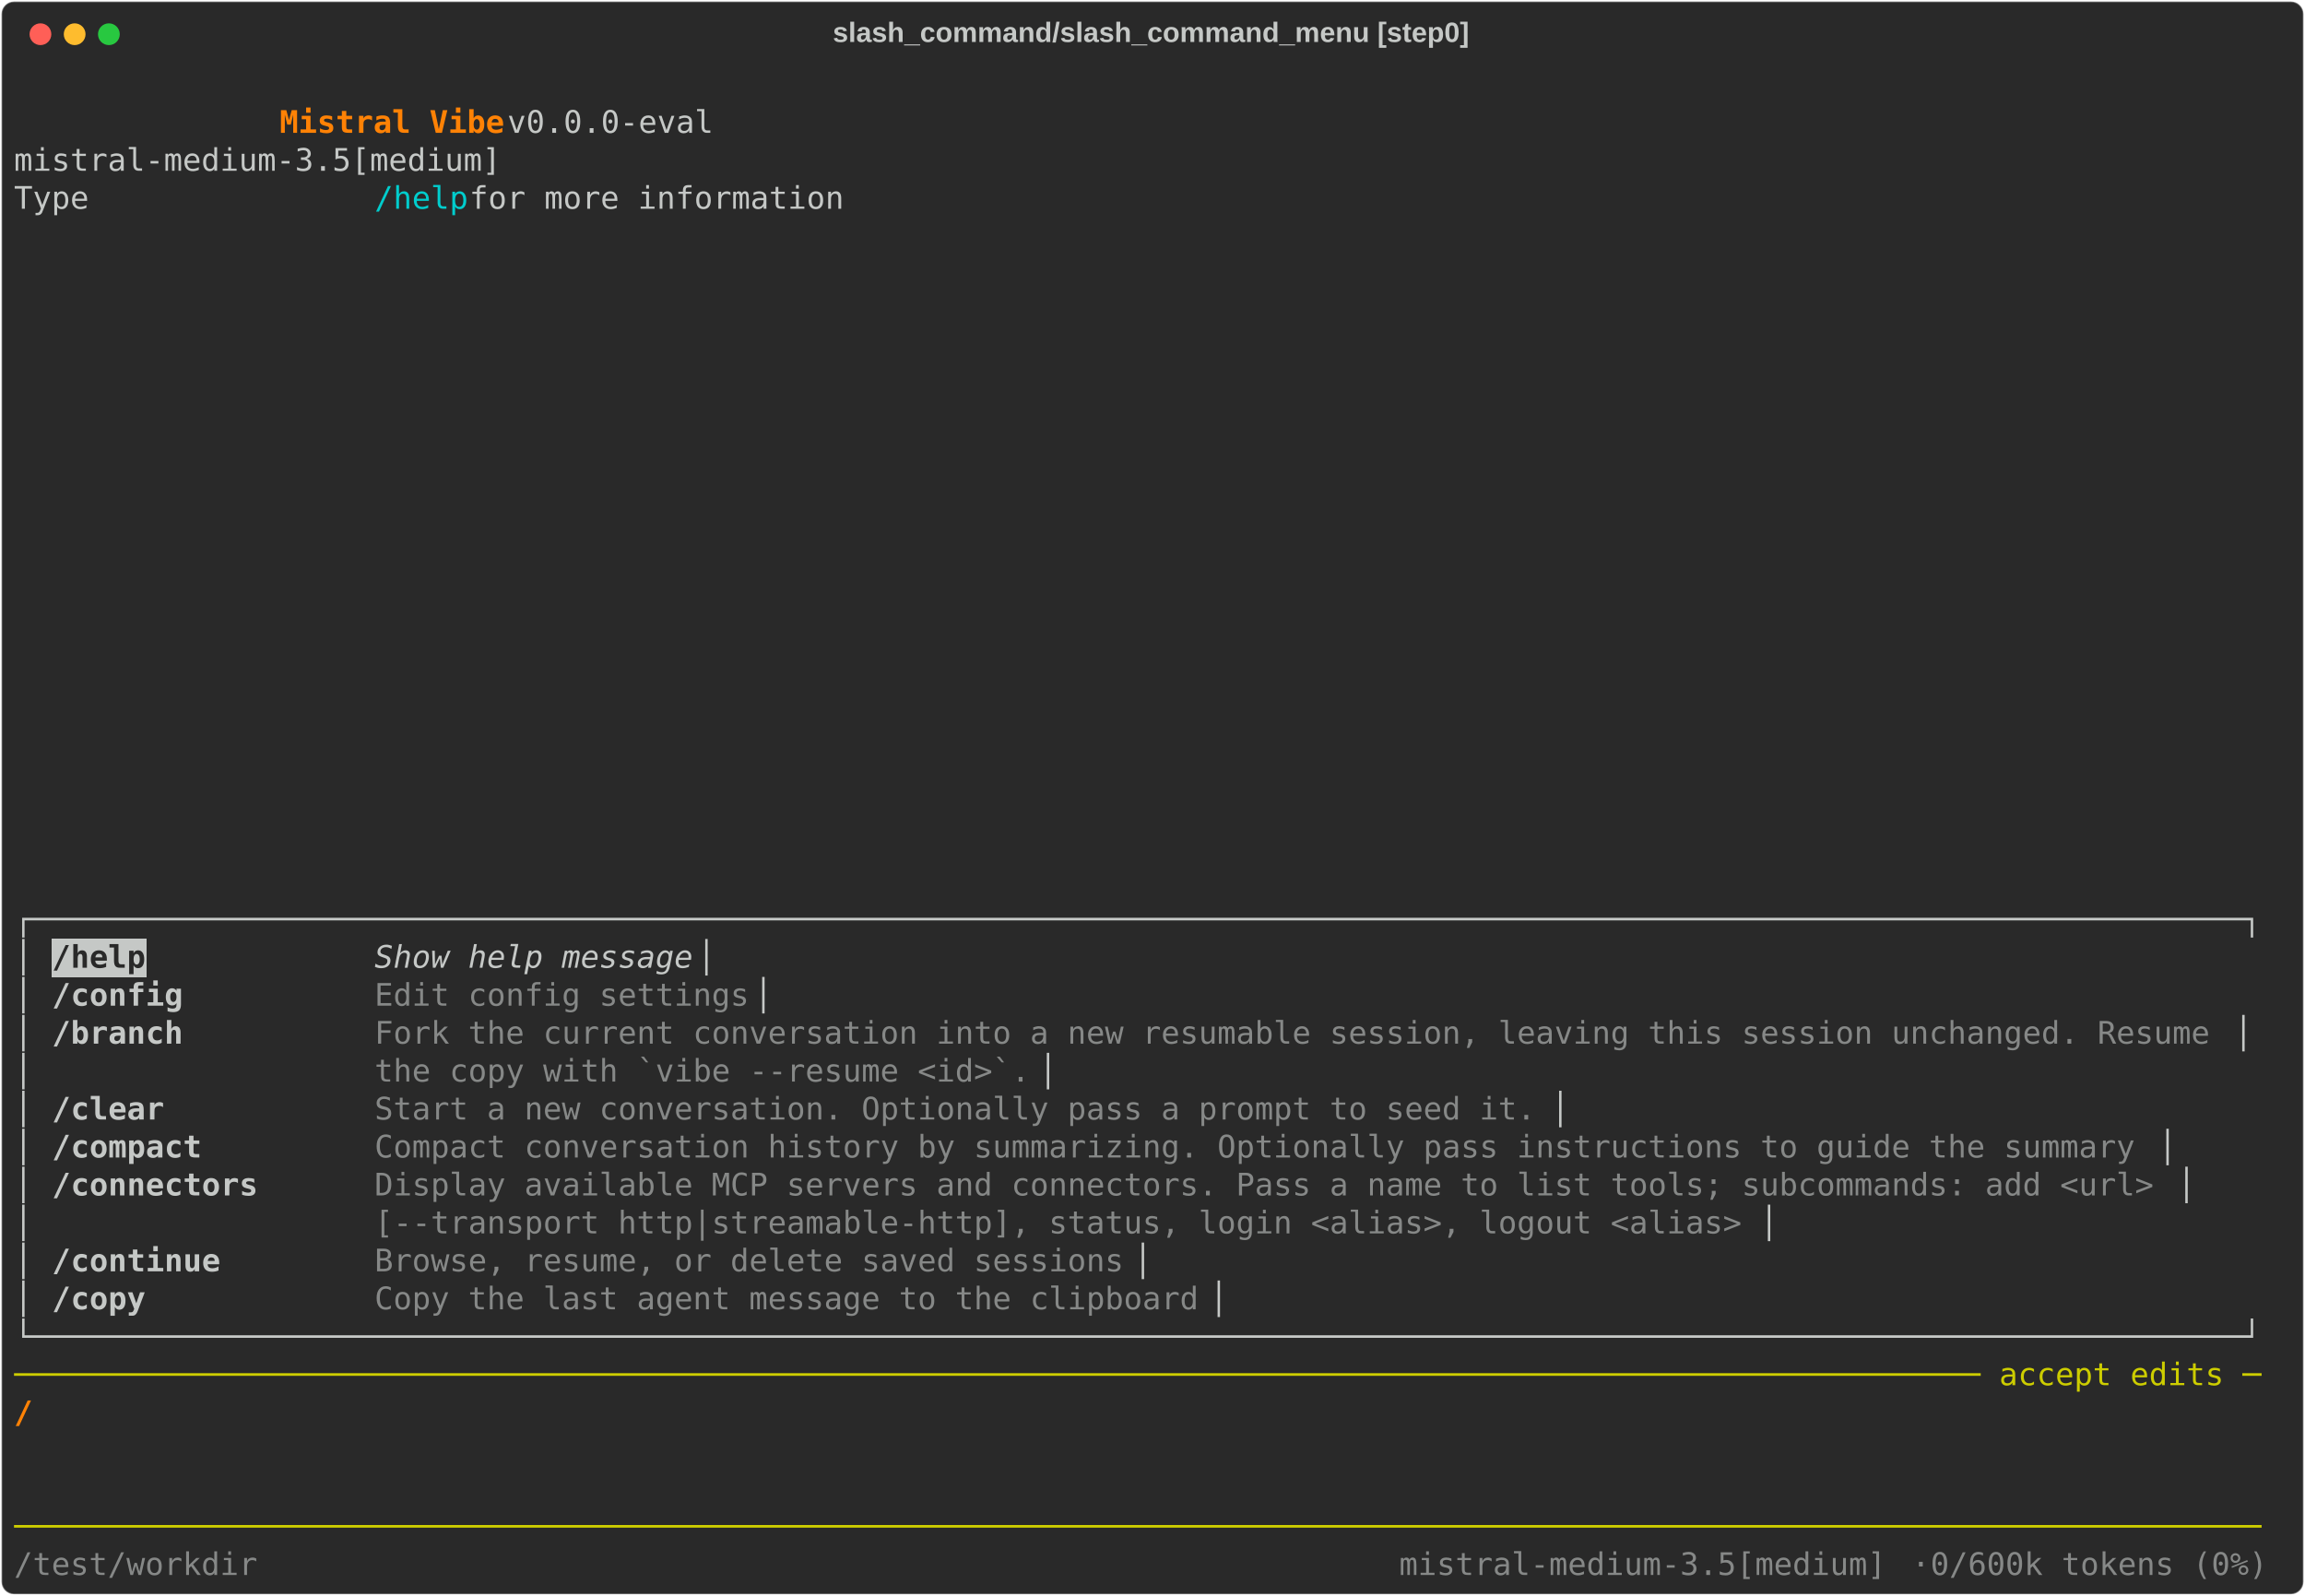
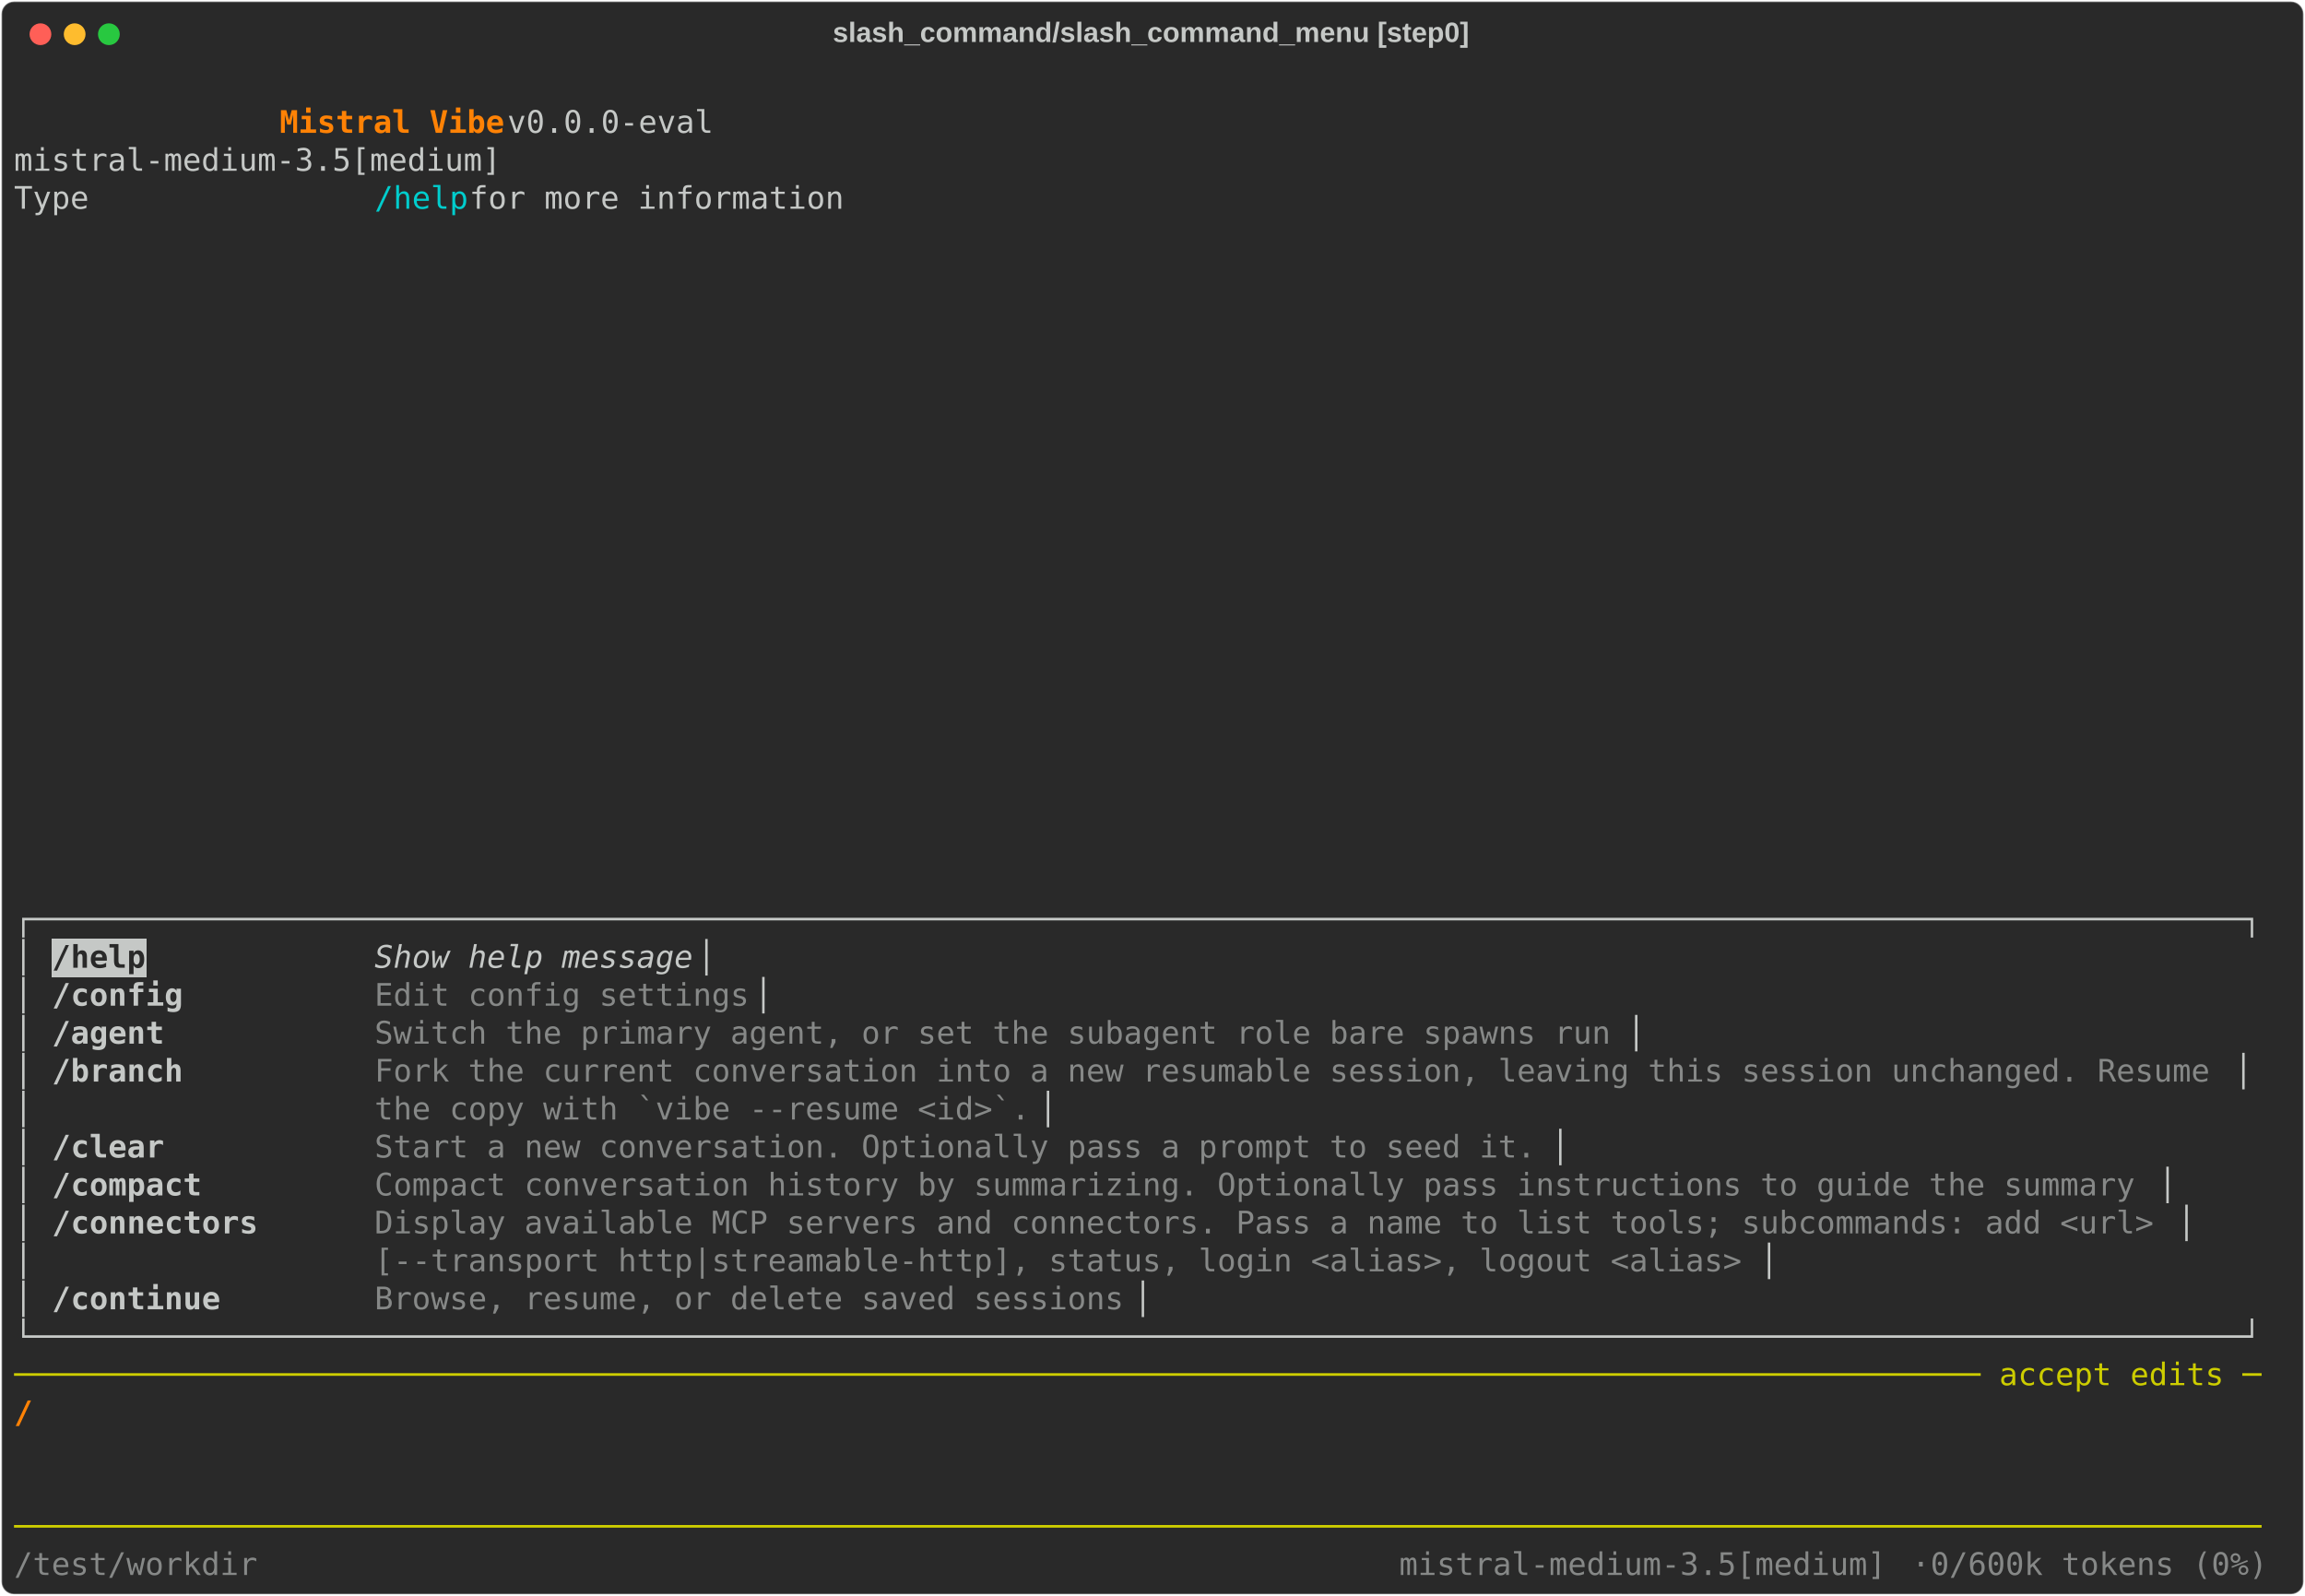
<svg xmlns="http://www.w3.org/2000/svg" class="rich-terminal" viewBox="0 0 1482 1026.0">
  <style>

    @font-face {
        font-family: "Fira Code";
        src: local("FiraCode-Regular"),
                url("https://cdnjs.cloudflare.com/ajax/libs/firacode/6.2.0/woff2/FiraCode-Regular.woff2") format("woff2"),
                url("https://cdnjs.cloudflare.com/ajax/libs/firacode/6.2.0/woff/FiraCode-Regular.woff") format("woff");
        font-style: normal;
        font-weight: 400;
    }
    @font-face {
        font-family: "Fira Code";
        src: local("FiraCode-Bold"),
                url("https://cdnjs.cloudflare.com/ajax/libs/firacode/6.2.0/woff2/FiraCode-Bold.woff2") format("woff2"),
                url("https://cdnjs.cloudflare.com/ajax/libs/firacode/6.2.0/woff/FiraCode-Bold.woff") format("woff");
        font-style: bold;
        font-weight: 700;
    }

    .vibe-matrix {
        font-family: Fira Code, monospace;
        font-size: 20px;
        line-height: 24.4px;
        font-variant-east-asian: full-width;
    }

    .vibe-title {
        font-size: 18px;
        font-weight: bold;
        font-family: arial;
    }

    .vibe-r1 { fill: #c5c8c6 }
.vibe-r2 { fill: #ff8205;font-weight: bold }
.vibe-r3 { fill: #00cdcd }
.vibe-r4 { fill: #292929;font-weight: bold }
.vibe-r5 { fill: #c5c8c6;font-style: italic; }
.vibe-r6 { fill: #c5c8c6;font-weight: bold }
.vibe-r7 { fill: #868887 }
.vibe-r8 { fill: #cdcd00 }
.vibe-r9 { fill: #000000 }
    </style>
  <defs>
    <clipPath id="vibe-clip-terminal">
      <rect x="0" y="0" width="1463.0" height="975.0" />
    </clipPath>
    <clipPath id="vibe-line-0">
      <rect x="0" y="1.5" width="1464" height="24.65" />
    </clipPath>
    <clipPath id="vibe-line-1">
      <rect x="0" y="25.9" width="1464" height="24.65" />
    </clipPath>
    <clipPath id="vibe-line-2">
      <rect x="0" y="50.3" width="1464" height="24.65" />
    </clipPath>
    <clipPath id="vibe-line-3">
      <rect x="0" y="74.7" width="1464" height="24.65" />
    </clipPath>
    <clipPath id="vibe-line-4">
      <rect x="0" y="99.1" width="1464" height="24.65" />
    </clipPath>
    <clipPath id="vibe-line-5">
      <rect x="0" y="123.5" width="1464" height="24.65" />
    </clipPath>
    <clipPath id="vibe-line-6">
      <rect x="0" y="147.9" width="1464" height="24.65" />
    </clipPath>
    <clipPath id="vibe-line-7">
      <rect x="0" y="172.3" width="1464" height="24.65" />
    </clipPath>
    <clipPath id="vibe-line-8">
      <rect x="0" y="196.7" width="1464" height="24.65" />
    </clipPath>
    <clipPath id="vibe-line-9">
      <rect x="0" y="221.1" width="1464" height="24.65" />
    </clipPath>
    <clipPath id="vibe-line-10">
      <rect x="0" y="245.5" width="1464" height="24.65" />
    </clipPath>
    <clipPath id="vibe-line-11">
      <rect x="0" y="269.9" width="1464" height="24.65" />
    </clipPath>
    <clipPath id="vibe-line-12">
      <rect x="0" y="294.3" width="1464" height="24.65" />
    </clipPath>
    <clipPath id="vibe-line-13">
      <rect x="0" y="318.7" width="1464" height="24.65" />
    </clipPath>
    <clipPath id="vibe-line-14">
      <rect x="0" y="343.1" width="1464" height="24.65" />
    </clipPath>
    <clipPath id="vibe-line-15">
      <rect x="0" y="367.5" width="1464" height="24.65" />
    </clipPath>
    <clipPath id="vibe-line-16">
      <rect x="0" y="391.9" width="1464" height="24.65" />
    </clipPath>
    <clipPath id="vibe-line-17">
      <rect x="0" y="416.3" width="1464" height="24.65" />
    </clipPath>
    <clipPath id="vibe-line-18">
      <rect x="0" y="440.7" width="1464" height="24.65" />
    </clipPath>
    <clipPath id="vibe-line-19">
      <rect x="0" y="465.1" width="1464" height="24.65" />
    </clipPath>
    <clipPath id="vibe-line-20">
      <rect x="0" y="489.5" width="1464" height="24.65" />
    </clipPath>
    <clipPath id="vibe-line-21">
      <rect x="0" y="513.9" width="1464" height="24.65" />
    </clipPath>
    <clipPath id="vibe-line-22">
      <rect x="0" y="538.3" width="1464" height="24.65" />
    </clipPath>
    <clipPath id="vibe-line-23">
      <rect x="0" y="562.7" width="1464" height="24.65" />
    </clipPath>
    <clipPath id="vibe-line-24">
      <rect x="0" y="587.1" width="1464" height="24.65" />
    </clipPath>
    <clipPath id="vibe-line-25">
      <rect x="0" y="611.5" width="1464" height="24.65" />
    </clipPath>
    <clipPath id="vibe-line-26">
      <rect x="0" y="635.9" width="1464" height="24.65" />
    </clipPath>
    <clipPath id="vibe-line-27">
      <rect x="0" y="660.3" width="1464" height="24.65" />
    </clipPath>
    <clipPath id="vibe-line-28">
      <rect x="0" y="684.7" width="1464" height="24.65" />
    </clipPath>
    <clipPath id="vibe-line-29">
      <rect x="0" y="709.1" width="1464" height="24.65" />
    </clipPath>
    <clipPath id="vibe-line-30">
      <rect x="0" y="733.5" width="1464" height="24.65" />
    </clipPath>
    <clipPath id="vibe-line-31">
      <rect x="0" y="757.9" width="1464" height="24.65" />
    </clipPath>
    <clipPath id="vibe-line-32">
      <rect x="0" y="782.3" width="1464" height="24.65" />
    </clipPath>
    <clipPath id="vibe-line-33">
      <rect x="0" y="806.7" width="1464" height="24.65" />
    </clipPath>
    <clipPath id="vibe-line-34">
      <rect x="0" y="831.1" width="1464" height="24.65" />
    </clipPath>
    <clipPath id="vibe-line-35">
      <rect x="0" y="855.5" width="1464" height="24.65" />
    </clipPath>
    <clipPath id="vibe-line-36">
      <rect x="0" y="879.9" width="1464" height="24.65" />
    </clipPath>
    <clipPath id="vibe-line-37">
      <rect x="0" y="904.3" width="1464" height="24.65" />
    </clipPath>
    <clipPath id="vibe-line-38">
      <rect x="0" y="928.7" width="1464" height="24.65" />
    </clipPath>
  </defs>
  <rect fill="#292929" stroke="rgba(255,255,255,0.35)" stroke-width="1" x="1" y="1" width="1480" height="1024" rx="8" />
  <text class="vibe-title" fill="#c5c8c6" text-anchor="middle" x="740" y="27">slash_command/slash_command_menu [step0]</text>
  <g transform="translate(26,22)">
    <circle cx="0" cy="0" r="7" fill="#ff5f57" />
    <circle cx="22" cy="0" r="7" fill="#febc2e" />
    <circle cx="44" cy="0" r="7" fill="#28c840" />
  </g>
  <g transform="translate(9, 41)" clip-path="url(#vibe-clip-terminal)">
    <rect fill="#c5c8c6" x="24.4" y="562.7" width="61" height="24.65" shape-rendering="crispEdges" />
    <g class="vibe-matrix">
      <text class="vibe-r1" x="1464" y="20" textLength="12.2" clip-path="url(#vibe-line-0)">
</text>
      <text class="vibe-r2" x="170.8 183 195.2 207.4 219.6 231.8 244 256.2 268.4 280.6 292.8 305" y="44.4" clip-path="url(#vibe-line-1)" style="font-variant-ligatures:none;font-kerning:none">Mistral Vibe</text>
      <text class="vibe-r1" x="317.2 329.4 341.6 353.8 366 378.2 390.4 402.6 414.8 427 439.2 451.4 463.6 475.8 488 500.2 512.4 524.6 536.8 549 561.2 573.4 585.6 597.8 610 622.2 634.4 646.6 658.8 671 683.2 695.4 707.6 719.8 732 744.2 756.4 768.6 780.8 793 805.2 817.4 829.6 841.8 854 866.2 878.4 890.6 902.8 915 927.2 939.4 951.6 963.8 976 988.2 1000.4 1012.6 1024.8 1037 1049.2 1061.4 1073.6 1085.8 1098 1110.2 1122.4 1134.6 1146.8 1159 1171.2 1183.4 1195.6 1207.8 1220 1232.2 1244.4 1256.6 1268.8 1281 1293.2 1305.4 1317.6 1329.8 1342 1354.2 1366.4 1378.6 1390.8 1403 1415.2 1427.4 1439.6 1451.8" y="44.4" clip-path="url(#vibe-line-1)" style="font-variant-ligatures:none;font-kerning:none"> v0.0.0-eval                                                                                  </text>
      <text class="vibe-r1" x="1464" y="44.4" textLength="12.2" clip-path="url(#vibe-line-1)">
</text>
      <text class="vibe-r1" x="0 12.2 24.4 36.6 48.8 61 73.2 85.4 97.6 109.8 122 134.2 146.4 158.6 170.8 183 195.2 207.4 219.6 231.8 244 256.2 268.4 280.6 292.8 305 317.2 329.4 341.6 353.8 366 378.2 390.4 402.6 414.8 427 439.2 451.4 463.6 475.8 488 500.2 512.4 524.6 536.8 549 561.2 573.4 585.6 597.8 610 622.2 634.4 646.6 658.8 671 683.2 695.4 707.6 719.8 732 744.2 756.4 768.6 780.8 793 805.2 817.4 829.6 841.8 854 866.2 878.4 890.6 902.8 915 927.2 939.4 951.6 963.8 976 988.2 1000.4 1012.6 1024.8 1037 1049.2 1061.4 1073.6 1085.8 1098 1110.2 1122.4 1134.6 1146.8 1159 1171.2 1183.4 1195.6 1207.8 1220 1232.2 1244.4 1256.6 1268.8 1281 1293.2 1305.4 1317.6 1329.8 1342 1354.2 1366.4 1378.6 1390.8 1403 1415.2 1427.4 1439.6 1451.8" y="68.8" clip-path="url(#vibe-line-2)" style="font-variant-ligatures:none;font-kerning:none">              mistral-medium-3.5[medium]                                                                                </text>
      <text class="vibe-r1" x="1464" y="68.8" textLength="12.2" clip-path="url(#vibe-line-2)">
</text>
      <text class="vibe-r1" x="0 12.2 24.4 36.6 48.8 61 73.2 85.4 97.6 109.8 122 134.2 146.4 158.6 170.8 183 195.2 207.4 219.6" y="93.2" clip-path="url(#vibe-line-3)" style="font-variant-ligatures:none;font-kerning:none">              Type </text>
      <text class="vibe-r3" x="231.8 244 256.2 268.4 280.6" y="93.2" clip-path="url(#vibe-line-3)" style="font-variant-ligatures:none;font-kerning:none">/help</text>
      <text class="vibe-r1" x="292.8 305 317.2 329.4 341.6 353.8 366 378.2 390.4 402.6 414.8 427 439.2 451.4 463.6 475.8 488 500.2 512.4 524.6 536.8 549 561.2 573.4 585.6 597.8 610 622.2 634.4 646.6 658.8 671 683.2 695.4 707.6 719.8 732 744.2 756.4 768.6 780.8 793 805.2 817.4 829.6 841.8 854 866.2 878.4 890.6 902.8 915 927.2 939.4 951.6 963.8 976 988.2 1000.4 1012.6 1024.8 1037 1049.2 1061.4 1073.6 1085.8 1098 1110.2 1122.4 1134.6 1146.8 1159 1171.2 1183.4 1195.6 1207.8 1220 1232.2 1244.4 1256.6 1268.8 1281 1293.2 1305.4 1317.6 1329.8 1342 1354.2 1366.4 1378.6 1390.8 1403 1415.2 1427.4 1439.6 1451.8" y="93.2" clip-path="url(#vibe-line-3)" style="font-variant-ligatures:none;font-kerning:none"> for more information                                                                           </text>
      <text class="vibe-r1" x="1464" y="93.2" textLength="12.2" clip-path="url(#vibe-line-3)">
</text>
      <text class="vibe-r1" x="1464" y="117.6" textLength="12.2" clip-path="url(#vibe-line-4)">
</text>
      <text class="vibe-r1" x="1464" y="142" textLength="12.2" clip-path="url(#vibe-line-5)">
</text>
      <text class="vibe-r1" x="1464" y="166.4" textLength="12.2" clip-path="url(#vibe-line-6)">
</text>
      <text class="vibe-r1" x="1464" y="190.8" textLength="12.2" clip-path="url(#vibe-line-7)">
</text>
      <text class="vibe-r1" x="1464" y="215.2" textLength="12.2" clip-path="url(#vibe-line-8)">
</text>
      <text class="vibe-r1" x="1464" y="239.6" textLength="12.2" clip-path="url(#vibe-line-9)">
</text>
      <text class="vibe-r1" x="1464" y="264" textLength="12.2" clip-path="url(#vibe-line-10)">
</text>
      <text class="vibe-r1" x="1464" y="288.4" textLength="12.2" clip-path="url(#vibe-line-11)">
</text>
      <text class="vibe-r1" x="1464" y="312.8" textLength="12.2" clip-path="url(#vibe-line-12)">
</text>
      <text class="vibe-r1" x="1464" y="337.2" textLength="12.2" clip-path="url(#vibe-line-13)">
</text>
      <text class="vibe-r1" x="1464" y="361.6" textLength="12.2" clip-path="url(#vibe-line-14)">
</text>
      <text class="vibe-r1" x="1464" y="386" textLength="12.2" clip-path="url(#vibe-line-15)">
</text>
      <text class="vibe-r1" x="1464" y="410.4" textLength="12.2" clip-path="url(#vibe-line-16)">
</text>
      <text class="vibe-r1" x="1464" y="434.8" textLength="12.2" clip-path="url(#vibe-line-17)">
</text>
      <text class="vibe-r1" x="1464" y="459.2" textLength="12.2" clip-path="url(#vibe-line-18)">
</text>
      <text class="vibe-r1" x="1464" y="483.6" textLength="12.2" clip-path="url(#vibe-line-19)">
</text>
      <text class="vibe-r1" x="1464" y="508" textLength="12.2" clip-path="url(#vibe-line-20)">
</text>
      <text class="vibe-r1" x="1464" y="532.4" textLength="12.2" clip-path="url(#vibe-line-21)">
</text>
      <text class="vibe-r1" x="0 12.2 24.4 36.6 48.8 61 73.2 85.4 97.6 109.8 122 134.2 146.4 158.6 170.8 183 195.2 207.4 219.6 231.8 244 256.2 268.4 280.6 292.8 305 317.2 329.4 341.6 353.8 366 378.2 390.4 402.6 414.8 427 439.2 451.4 463.6 475.8 488 500.2 512.4 524.6 536.8 549 561.2 573.4 585.6 597.8 610 622.2 634.4 646.6 658.8 671 683.2 695.4 707.6 719.8 732 744.2 756.4 768.6 780.8 793 805.2 817.4 829.6 841.8 854 866.2 878.4 890.6 902.8 915 927.2 939.4 951.6 963.8 976 988.2 1000.4 1012.6 1024.8 1037 1049.2 1061.4 1073.6 1085.8 1098 1110.2 1122.4 1134.6 1146.8 1159 1171.2 1183.4 1195.6 1207.8 1220 1232.2 1244.4 1256.6 1268.8 1281 1293.2 1305.4 1317.6 1329.8 1342 1354.2 1366.4 1378.6 1390.8 1403 1415.2 1427.4 1439.6 1451.8" y="556.8" clip-path="url(#vibe-line-22)" style="font-variant-ligatures:none;font-kerning:none">┌──────────────────────────────────────────────────────────────────────────────────────────────────────────────────────┐</text>
      <text class="vibe-r1" x="1464" y="556.8" textLength="12.2" clip-path="url(#vibe-line-22)">
</text>
      <text class="vibe-r1" x="0 12.2" y="581.2" clip-path="url(#vibe-line-23)" style="font-variant-ligatures:none;font-kerning:none">│ </text>
      <text class="vibe-r4" x="24.4 36.6 48.8 61 73.2" y="581.2" clip-path="url(#vibe-line-23)" style="font-variant-ligatures:none;font-kerning:none">/help</text>
      <text class="vibe-r5" x="231.8 244 256.2 268.4 280.6 292.8 305 317.2 329.4 341.6 353.8 366 378.2 390.4 402.6 414.8 427" y="581.2" clip-path="url(#vibe-line-23)" style="font-variant-ligatures:none;font-kerning:none">Show help message</text>
      <text class="vibe-r1" x="439.2 451.4 463.6 475.8 488 500.2 512.4 524.6 536.8 549 561.2 573.4 585.6 597.8 610 622.2 634.4 646.6 658.8 671 683.2 695.4 707.6 719.8 732 744.2 756.4 768.6 780.8 793 805.2 817.4 829.6 841.8 854 866.2 878.4 890.6 902.8 915 927.2 939.4 951.6 963.8 976 988.2 1000.4 1012.6 1024.8 1037 1049.2 1061.4 1073.6 1085.8 1098 1110.2 1122.4 1134.6 1146.8 1159 1171.2 1183.4 1195.6 1207.8 1220 1232.2 1244.4 1256.6 1268.8 1281 1293.2 1305.4 1317.6 1329.8 1342 1354.2 1366.4 1378.6 1390.8 1403 1415.2 1427.4 1439.6 1451.8" y="581.2" clip-path="url(#vibe-line-23)" style="font-variant-ligatures:none;font-kerning:none">                                                                                   │</text>
      <text class="vibe-r1" x="1464" y="581.2" textLength="12.2" clip-path="url(#vibe-line-23)">
</text>
      <text class="vibe-r1" x="0 12.2" y="605.6" clip-path="url(#vibe-line-24)" style="font-variant-ligatures:none;font-kerning:none">│ </text>
      <text class="vibe-r6" x="24.4 36.6 48.8 61 73.2 85.4 97.6" y="605.6" clip-path="url(#vibe-line-24)" style="font-variant-ligatures:none;font-kerning:none">/config</text>
      <text class="vibe-r7" x="231.8 244 256.2 268.4 280.6 292.8 305 317.2 329.4 341.6 353.8 366 378.2 390.4 402.6 414.8 427 439.2 451.4 463.6" y="605.6" clip-path="url(#vibe-line-24)" style="font-variant-ligatures:none;font-kerning:none">Edit config settings</text>
      <text class="vibe-r1" x="475.8 488 500.2 512.4 524.6 536.8 549 561.2 573.4 585.6 597.8 610 622.2 634.4 646.6 658.8 671 683.2 695.4 707.6 719.8 732 744.2 756.4 768.6 780.8 793 805.2 817.4 829.6 841.8 854 866.2 878.4 890.6 902.8 915 927.2 939.4 951.6 963.8 976 988.2 1000.4 1012.6 1024.8 1037 1049.2 1061.4 1073.6 1085.8 1098 1110.2 1122.4 1134.6 1146.8 1159 1171.2 1183.4 1195.6 1207.8 1220 1232.2 1244.4 1256.6 1268.8 1281 1293.2 1305.4 1317.6 1329.8 1342 1354.2 1366.4 1378.6 1390.8 1403 1415.2 1427.4 1439.6 1451.8" y="605.6" clip-path="url(#vibe-line-24)" style="font-variant-ligatures:none;font-kerning:none">                                                                                │</text>
      <text class="vibe-r1" x="1464" y="605.6" textLength="12.2" clip-path="url(#vibe-line-24)">
</text>
      <text class="vibe-r1" x="0 12.2" y="630" clip-path="url(#vibe-line-25)" style="font-variant-ligatures:none;font-kerning:none">│ </text>
-       <text class="vibe-r6" x="24.4 36.6 48.8 61 73.2 85.4 97.6" y="630" clip-path="url(#vibe-line-25)" style="font-variant-ligatures:none;font-kerning:none">/branch</text>
-       <text class="vibe-r7" x="231.8 244 256.2 268.4 280.6 292.8 305 317.2 329.4 341.6 353.8 366 378.2 390.4 402.6 414.8 427 439.2 451.4 463.6 475.8 488 500.2 512.4 524.6 536.8 549 561.2 573.4 585.6 597.8 610 622.2 634.4 646.6 658.8 671 683.2 695.4 707.6 719.8 732 744.2 756.4 768.6 780.8 793 805.2 817.4 829.6 841.8 854 866.2 878.4 890.6 902.8 915 927.2 939.4 951.6 963.8 976 988.2 1000.4 1012.6 1024.8 1037 1049.2 1061.4 1073.6 1085.8 1098 1110.2 1122.4 1134.6 1146.8 1159 1171.2 1183.4 1195.6 1207.8 1220 1232.2 1244.4 1256.6 1268.8 1281 1293.2 1305.4 1317.6 1329.8 1342 1354.2 1366.4 1378.6 1390.8 1403 1415.2" y="630" clip-path="url(#vibe-line-25)" style="font-variant-ligatures:none;font-kerning:none">Fork the current conversation into a new resumable session, leaving this session unchanged. Resume</text>
-       <text class="vibe-r1" x="1427.4 1439.6 1451.8" y="630" clip-path="url(#vibe-line-25)" style="font-variant-ligatures:none;font-kerning:none">  │</text>
+       <text class="vibe-r6" x="24.4 36.6 48.8 61 73.2 85.4" y="630" clip-path="url(#vibe-line-25)" style="font-variant-ligatures:none;font-kerning:none">/agent</text>
+       <text class="vibe-r7" x="231.8 244 256.2 268.4 280.6 292.8 305 317.2 329.4 341.6 353.8 366 378.2 390.4 402.6 414.8 427 439.2 451.4 463.6 475.8 488 500.2 512.4 524.6 536.8 549 561.2 573.4 585.6 597.8 610 622.2 634.4 646.6 658.8 671 683.2 695.4 707.6 719.8 732 744.2 756.4 768.6 780.8 793 805.2 817.4 829.6 841.8 854 866.2 878.4 890.6 902.8 915 927.2 939.4 951.6 963.8 976 988.2 1000.4 1012.6 1024.8" y="630" clip-path="url(#vibe-line-25)" style="font-variant-ligatures:none;font-kerning:none">Switch the primary agent, or set the subagent role bare spawns run</text>
+       <text class="vibe-r1" x="1037 1049.2 1061.4 1073.6 1085.8 1098 1110.2 1122.4 1134.6 1146.8 1159 1171.2 1183.4 1195.6 1207.8 1220 1232.2 1244.4 1256.6 1268.8 1281 1293.2 1305.4 1317.6 1329.8 1342 1354.2 1366.4 1378.6 1390.8 1403 1415.2 1427.4 1439.6 1451.8" y="630" clip-path="url(#vibe-line-25)" style="font-variant-ligatures:none;font-kerning:none">                                  │</text>
      <text class="vibe-r1" x="1464" y="630" textLength="12.2" clip-path="url(#vibe-line-25)">
</text>
-       <text class="vibe-r1" x="0 12.2 24.4 36.6 48.8 61 73.2 85.4 97.6 109.8 122 134.2 146.4 158.6 170.8 183 195.2 207.4 219.6" y="654.4" clip-path="url(#vibe-line-26)" style="font-variant-ligatures:none;font-kerning:none">│                  </text>
-       <text class="vibe-r7" x="231.8 244 256.2 268.4 280.6 292.8 305 317.2 329.4 341.6 353.8 366 378.2 390.4 402.6 414.8 427 439.2 451.4 463.6 475.8 488 500.2 512.4 524.6 536.8 549 561.2 573.4 585.6 597.8 610 622.2 634.4 646.6" y="654.4" clip-path="url(#vibe-line-26)" style="font-variant-ligatures:none;font-kerning:none">the copy with `vibe --resume &lt;id&gt;`.</text>
-       <text class="vibe-r1" x="658.8 671 683.2 695.4 707.6 719.8 732 744.2 756.4 768.6 780.8 793 805.2 817.4 829.6 841.8 854 866.2 878.4 890.6 902.8 915 927.2 939.4 951.6 963.8 976 988.2 1000.4 1012.6 1024.8 1037 1049.2 1061.4 1073.6 1085.8 1098 1110.2 1122.4 1134.6 1146.8 1159 1171.2 1183.4 1195.6 1207.8 1220 1232.2 1244.4 1256.6 1268.8 1281 1293.2 1305.4 1317.6 1329.8 1342 1354.2 1366.4 1378.6 1390.8 1403 1415.2 1427.4 1439.6 1451.8" y="654.4" clip-path="url(#vibe-line-26)" style="font-variant-ligatures:none;font-kerning:none">                                                                 │</text>
+       <text class="vibe-r1" x="0 12.2" y="654.4" clip-path="url(#vibe-line-26)" style="font-variant-ligatures:none;font-kerning:none">│ </text>
+       <text class="vibe-r6" x="24.4 36.6 48.8 61 73.2 85.4 97.6" y="654.4" clip-path="url(#vibe-line-26)" style="font-variant-ligatures:none;font-kerning:none">/branch</text>
+       <text class="vibe-r7" x="231.8 244 256.2 268.4 280.6 292.8 305 317.2 329.4 341.6 353.8 366 378.2 390.4 402.6 414.8 427 439.2 451.4 463.6 475.8 488 500.2 512.4 524.6 536.8 549 561.2 573.4 585.6 597.8 610 622.2 634.4 646.6 658.8 671 683.2 695.4 707.6 719.8 732 744.2 756.4 768.6 780.8 793 805.2 817.4 829.6 841.8 854 866.2 878.4 890.6 902.8 915 927.2 939.4 951.6 963.8 976 988.2 1000.4 1012.6 1024.8 1037 1049.2 1061.4 1073.6 1085.8 1098 1110.2 1122.4 1134.6 1146.8 1159 1171.2 1183.4 1195.6 1207.8 1220 1232.2 1244.4 1256.6 1268.8 1281 1293.2 1305.4 1317.6 1329.8 1342 1354.2 1366.4 1378.6 1390.8 1403 1415.2" y="654.4" clip-path="url(#vibe-line-26)" style="font-variant-ligatures:none;font-kerning:none">Fork the current conversation into a new resumable session, leaving this session unchanged. Resume</text>
+       <text class="vibe-r1" x="1427.4 1439.6 1451.8" y="654.4" clip-path="url(#vibe-line-26)" style="font-variant-ligatures:none;font-kerning:none">  │</text>
      <text class="vibe-r1" x="1464" y="654.4" textLength="12.2" clip-path="url(#vibe-line-26)">
</text>
-       <text class="vibe-r1" x="0 12.2" y="678.8" clip-path="url(#vibe-line-27)" style="font-variant-ligatures:none;font-kerning:none">│ </text>
-       <text class="vibe-r6" x="24.4 36.6 48.8 61 73.2 85.4" y="678.8" clip-path="url(#vibe-line-27)" style="font-variant-ligatures:none;font-kerning:none">/clear</text>
-       <text class="vibe-r7" x="231.8 244 256.2 268.4 280.6 292.8 305 317.2 329.4 341.6 353.8 366 378.2 390.4 402.6 414.8 427 439.2 451.4 463.6 475.8 488 500.2 512.4 524.6 536.8 549 561.2 573.4 585.6 597.8 610 622.2 634.4 646.6 658.8 671 683.2 695.4 707.6 719.8 732 744.2 756.4 768.6 780.8 793 805.2 817.4 829.6 841.8 854 866.2 878.4 890.6 902.8 915 927.2 939.4 951.6 963.8 976" y="678.8" clip-path="url(#vibe-line-27)" style="font-variant-ligatures:none;font-kerning:none">Start a new conversation. Optionally pass a prompt to seed it.</text>
-       <text class="vibe-r1" x="988.2 1000.4 1012.6 1024.8 1037 1049.2 1061.4 1073.6 1085.8 1098 1110.2 1122.4 1134.6 1146.8 1159 1171.2 1183.4 1195.6 1207.8 1220 1232.2 1244.4 1256.6 1268.8 1281 1293.2 1305.4 1317.6 1329.8 1342 1354.2 1366.4 1378.6 1390.8 1403 1415.2 1427.4 1439.6 1451.8" y="678.8" clip-path="url(#vibe-line-27)" style="font-variant-ligatures:none;font-kerning:none">                                      │</text>
+       <text class="vibe-r1" x="0 12.2 24.4 36.6 48.8 61 73.2 85.4 97.6 109.8 122 134.2 146.4 158.6 170.8 183 195.2 207.4 219.6" y="678.8" clip-path="url(#vibe-line-27)" style="font-variant-ligatures:none;font-kerning:none">│                  </text>
+       <text class="vibe-r7" x="231.8 244 256.2 268.4 280.6 292.8 305 317.2 329.4 341.6 353.8 366 378.2 390.4 402.6 414.8 427 439.2 451.4 463.6 475.8 488 500.2 512.4 524.6 536.8 549 561.2 573.4 585.6 597.8 610 622.2 634.4 646.6" y="678.8" clip-path="url(#vibe-line-27)" style="font-variant-ligatures:none;font-kerning:none">the copy with `vibe --resume &lt;id&gt;`.</text>
+       <text class="vibe-r1" x="658.8 671 683.2 695.4 707.6 719.8 732 744.2 756.4 768.6 780.8 793 805.2 817.4 829.6 841.8 854 866.2 878.4 890.6 902.8 915 927.2 939.4 951.6 963.8 976 988.2 1000.4 1012.6 1024.8 1037 1049.2 1061.4 1073.6 1085.8 1098 1110.2 1122.4 1134.6 1146.8 1159 1171.2 1183.4 1195.6 1207.8 1220 1232.2 1244.4 1256.6 1268.8 1281 1293.2 1305.4 1317.6 1329.8 1342 1354.2 1366.4 1378.6 1390.8 1403 1415.2 1427.4 1439.6 1451.8" y="678.8" clip-path="url(#vibe-line-27)" style="font-variant-ligatures:none;font-kerning:none">                                                                 │</text>
      <text class="vibe-r1" x="1464" y="678.8" textLength="12.2" clip-path="url(#vibe-line-27)">
</text>
      <text class="vibe-r1" x="0 12.2" y="703.2" clip-path="url(#vibe-line-28)" style="font-variant-ligatures:none;font-kerning:none">│ </text>
-       <text class="vibe-r6" x="24.4 36.6 48.8 61 73.2 85.4 97.6 109.8" y="703.2" clip-path="url(#vibe-line-28)" style="font-variant-ligatures:none;font-kerning:none">/compact</text>
-       <text class="vibe-r7" x="231.8 244 256.2 268.4 280.6 292.8 305 317.2 329.4 341.6 353.8 366 378.2 390.4 402.6 414.8 427 439.2 451.4 463.6 475.8 488 500.2 512.4 524.6 536.8 549 561.2 573.4 585.6 597.8 610 622.2 634.4 646.6 658.8 671 683.2 695.4 707.6 719.8 732 744.2 756.4 768.6 780.8 793 805.2 817.4 829.6 841.8 854 866.2 878.4 890.6 902.8 915 927.2 939.4 951.6 963.8 976 988.2 1000.4 1012.6 1024.8 1037 1049.2 1061.4 1073.6 1085.8 1098 1110.2 1122.4 1134.6 1146.8 1159 1171.2 1183.4 1195.6 1207.8 1220 1232.2 1244.4 1256.6 1268.8 1281 1293.2 1305.4 1317.6 1329.8 1342 1354.2 1366.4" y="703.2" clip-path="url(#vibe-line-28)" style="font-variant-ligatures:none;font-kerning:none">Compact conversation history by summarizing. Optionally pass instructions to guide the summary</text>
-       <text class="vibe-r1" x="1378.6 1390.8 1403 1415.2 1427.4 1439.6 1451.8" y="703.2" clip-path="url(#vibe-line-28)" style="font-variant-ligatures:none;font-kerning:none">      │</text>
+       <text class="vibe-r6" x="24.4 36.6 48.8 61 73.2 85.4" y="703.2" clip-path="url(#vibe-line-28)" style="font-variant-ligatures:none;font-kerning:none">/clear</text>
+       <text class="vibe-r7" x="231.8 244 256.2 268.4 280.6 292.8 305 317.2 329.4 341.6 353.8 366 378.2 390.4 402.6 414.8 427 439.2 451.4 463.6 475.8 488 500.2 512.4 524.6 536.8 549 561.2 573.4 585.6 597.8 610 622.2 634.4 646.6 658.8 671 683.2 695.4 707.6 719.8 732 744.2 756.4 768.6 780.8 793 805.2 817.4 829.6 841.8 854 866.2 878.4 890.6 902.8 915 927.2 939.4 951.6 963.8 976" y="703.2" clip-path="url(#vibe-line-28)" style="font-variant-ligatures:none;font-kerning:none">Start a new conversation. Optionally pass a prompt to seed it.</text>
+       <text class="vibe-r1" x="988.2 1000.4 1012.6 1024.8 1037 1049.2 1061.4 1073.6 1085.8 1098 1110.2 1122.4 1134.6 1146.8 1159 1171.2 1183.4 1195.6 1207.8 1220 1232.2 1244.4 1256.6 1268.8 1281 1293.2 1305.4 1317.6 1329.8 1342 1354.2 1366.4 1378.6 1390.8 1403 1415.2 1427.4 1439.6 1451.8" y="703.2" clip-path="url(#vibe-line-28)" style="font-variant-ligatures:none;font-kerning:none">                                      │</text>
      <text class="vibe-r1" x="1464" y="703.2" textLength="12.2" clip-path="url(#vibe-line-28)">
</text>
      <text class="vibe-r1" x="0 12.2" y="727.6" clip-path="url(#vibe-line-29)" style="font-variant-ligatures:none;font-kerning:none">│ </text>
-       <text class="vibe-r6" x="24.4 36.6 48.8 61 73.2 85.4 97.6 109.8 122 134.2 146.4" y="727.6" clip-path="url(#vibe-line-29)" style="font-variant-ligatures:none;font-kerning:none">/connectors</text>
-       <text class="vibe-r7" x="231.8 244 256.2 268.4 280.6 292.8 305 317.2 329.4 341.6 353.8 366 378.2 390.4 402.6 414.8 427 439.2 451.4 463.6 475.8 488 500.2 512.4 524.6 536.8 549 561.2 573.4 585.6 597.8 610 622.2 634.4 646.6 658.8 671 683.2 695.4 707.6 719.8 732 744.2 756.4 768.6 780.8 793 805.2 817.4 829.6 841.8 854 866.2 878.4 890.6 902.8 915 927.2 939.4 951.6 963.8 976 988.2 1000.4 1012.6 1024.8 1037 1049.2 1061.4 1073.6 1085.8 1098 1110.2 1122.4 1134.6 1146.8 1159 1171.2 1183.4 1195.6 1207.8 1220 1232.2 1244.4 1256.6 1268.8 1281 1293.2 1305.4 1317.6 1329.8 1342 1354.2 1366.4 1378.6" y="727.6" clip-path="url(#vibe-line-29)" style="font-variant-ligatures:none;font-kerning:none">Display available MCP servers and connectors. Pass a name to list tools; subcommands: add &lt;url&gt;</text>
-       <text class="vibe-r1" x="1390.8 1403 1415.2 1427.4 1439.6 1451.8" y="727.6" clip-path="url(#vibe-line-29)" style="font-variant-ligatures:none;font-kerning:none">     │</text>
+       <text class="vibe-r6" x="24.4 36.6 48.8 61 73.2 85.4 97.6 109.8" y="727.6" clip-path="url(#vibe-line-29)" style="font-variant-ligatures:none;font-kerning:none">/compact</text>
+       <text class="vibe-r7" x="231.8 244 256.2 268.4 280.6 292.8 305 317.2 329.4 341.6 353.8 366 378.2 390.4 402.6 414.8 427 439.2 451.4 463.6 475.8 488 500.2 512.4 524.6 536.8 549 561.2 573.4 585.6 597.8 610 622.2 634.4 646.6 658.8 671 683.2 695.4 707.6 719.8 732 744.2 756.4 768.6 780.8 793 805.2 817.4 829.6 841.8 854 866.2 878.4 890.6 902.8 915 927.2 939.4 951.6 963.8 976 988.2 1000.4 1012.6 1024.8 1037 1049.2 1061.4 1073.6 1085.8 1098 1110.2 1122.4 1134.6 1146.8 1159 1171.2 1183.4 1195.6 1207.8 1220 1232.2 1244.4 1256.6 1268.8 1281 1293.2 1305.4 1317.6 1329.8 1342 1354.2 1366.4" y="727.6" clip-path="url(#vibe-line-29)" style="font-variant-ligatures:none;font-kerning:none">Compact conversation history by summarizing. Optionally pass instructions to guide the summary</text>
+       <text class="vibe-r1" x="1378.6 1390.8 1403 1415.2 1427.4 1439.6 1451.8" y="727.6" clip-path="url(#vibe-line-29)" style="font-variant-ligatures:none;font-kerning:none">      │</text>
      <text class="vibe-r1" x="1464" y="727.6" textLength="12.2" clip-path="url(#vibe-line-29)">
</text>
-       <text class="vibe-r1" x="0 12.2 24.4 36.6 48.8 61 73.2 85.4 97.6 109.8 122 134.2 146.4 158.6 170.8 183 195.2 207.4 219.6" y="752" clip-path="url(#vibe-line-30)" style="font-variant-ligatures:none;font-kerning:none">│                  </text>
-       <text class="vibe-r7" x="231.8 244 256.2 268.4 280.6 292.8 305 317.2 329.4 341.6 353.8 366 378.2 390.4 402.6 414.8 427 439.2 451.4 463.6 475.8 488 500.2 512.4 524.6 536.8 549 561.2 573.4 585.6 597.8 610 622.2 634.4 646.6 658.8 671 683.2 695.4 707.6 719.8 732 744.2 756.4 768.6 780.8 793 805.2 817.4 829.6 841.8 854 866.2 878.4 890.6 902.8 915 927.2 939.4 951.6 963.8 976 988.2 1000.4 1012.6 1024.8 1037 1049.2 1061.4 1073.6 1085.8 1098 1110.2" y="752" clip-path="url(#vibe-line-30)" style="font-variant-ligatures:none;font-kerning:none">[--transport http|streamable-http], status, login &lt;alias&gt;, logout &lt;alias&gt;</text>
-       <text class="vibe-r1" x="1122.4 1134.6 1146.8 1159 1171.2 1183.4 1195.6 1207.8 1220 1232.2 1244.4 1256.6 1268.8 1281 1293.2 1305.4 1317.6 1329.8 1342 1354.2 1366.4 1378.6 1390.8 1403 1415.2 1427.4 1439.6 1451.8" y="752" clip-path="url(#vibe-line-30)" style="font-variant-ligatures:none;font-kerning:none">                           │</text>
+       <text class="vibe-r1" x="0 12.2" y="752" clip-path="url(#vibe-line-30)" style="font-variant-ligatures:none;font-kerning:none">│ </text>
+       <text class="vibe-r6" x="24.4 36.6 48.8 61 73.2 85.4 97.6 109.8 122 134.2 146.4" y="752" clip-path="url(#vibe-line-30)" style="font-variant-ligatures:none;font-kerning:none">/connectors</text>
+       <text class="vibe-r7" x="231.8 244 256.2 268.4 280.6 292.8 305 317.2 329.4 341.6 353.8 366 378.2 390.4 402.6 414.8 427 439.2 451.4 463.6 475.8 488 500.2 512.4 524.6 536.8 549 561.2 573.4 585.6 597.8 610 622.2 634.4 646.6 658.8 671 683.2 695.4 707.6 719.8 732 744.2 756.4 768.6 780.8 793 805.2 817.4 829.6 841.8 854 866.2 878.4 890.6 902.8 915 927.2 939.4 951.6 963.8 976 988.2 1000.4 1012.6 1024.8 1037 1049.2 1061.4 1073.6 1085.8 1098 1110.2 1122.4 1134.6 1146.8 1159 1171.2 1183.4 1195.6 1207.8 1220 1232.2 1244.4 1256.6 1268.8 1281 1293.2 1305.4 1317.6 1329.8 1342 1354.2 1366.4 1378.6" y="752" clip-path="url(#vibe-line-30)" style="font-variant-ligatures:none;font-kerning:none">Display available MCP servers and connectors. Pass a name to list tools; subcommands: add &lt;url&gt;</text>
+       <text class="vibe-r1" x="1390.8 1403 1415.2 1427.4 1439.6 1451.8" y="752" clip-path="url(#vibe-line-30)" style="font-variant-ligatures:none;font-kerning:none">     │</text>
      <text class="vibe-r1" x="1464" y="752" textLength="12.2" clip-path="url(#vibe-line-30)">
</text>
-       <text class="vibe-r1" x="0 12.2" y="776.4" clip-path="url(#vibe-line-31)" style="font-variant-ligatures:none;font-kerning:none">│ </text>
-       <text class="vibe-r6" x="24.4 36.6 48.8 61 73.2 85.4 97.6 109.8 122" y="776.4" clip-path="url(#vibe-line-31)" style="font-variant-ligatures:none;font-kerning:none">/continue</text>
-       <text class="vibe-r7" x="231.8 244 256.2 268.4 280.6 292.8 305 317.2 329.4 341.6 353.8 366 378.2 390.4 402.6 414.8 427 439.2 451.4 463.6 475.8 488 500.2 512.4 524.6 536.8 549 561.2 573.4 585.6 597.8 610 622.2 634.4 646.6 658.8 671 683.2 695.4 707.6" y="776.4" clip-path="url(#vibe-line-31)" style="font-variant-ligatures:none;font-kerning:none">Browse, resume, or delete saved sessions</text>
-       <text class="vibe-r1" x="719.8 732 744.2 756.4 768.6 780.8 793 805.2 817.4 829.6 841.8 854 866.2 878.4 890.6 902.8 915 927.2 939.4 951.6 963.8 976 988.2 1000.4 1012.6 1024.8 1037 1049.2 1061.4 1073.6 1085.8 1098 1110.2 1122.4 1134.6 1146.8 1159 1171.2 1183.4 1195.6 1207.8 1220 1232.2 1244.4 1256.6 1268.8 1281 1293.2 1305.4 1317.6 1329.8 1342 1354.2 1366.4 1378.6 1390.8 1403 1415.2 1427.4 1439.6 1451.8" y="776.4" clip-path="url(#vibe-line-31)" style="font-variant-ligatures:none;font-kerning:none">                                                            │</text>
+       <text class="vibe-r1" x="0 12.2 24.4 36.6 48.8 61 73.2 85.4 97.6 109.8 122 134.2 146.4 158.6 170.8 183 195.2 207.4 219.6" y="776.4" clip-path="url(#vibe-line-31)" style="font-variant-ligatures:none;font-kerning:none">│                  </text>
+       <text class="vibe-r7" x="231.8 244 256.2 268.4 280.6 292.8 305 317.2 329.4 341.6 353.8 366 378.2 390.4 402.6 414.8 427 439.2 451.4 463.6 475.8 488 500.2 512.4 524.6 536.8 549 561.2 573.4 585.6 597.8 610 622.2 634.4 646.6 658.8 671 683.2 695.4 707.6 719.8 732 744.2 756.4 768.6 780.8 793 805.2 817.4 829.6 841.8 854 866.2 878.4 890.6 902.8 915 927.2 939.4 951.6 963.8 976 988.2 1000.4 1012.6 1024.8 1037 1049.2 1061.4 1073.6 1085.8 1098 1110.2" y="776.4" clip-path="url(#vibe-line-31)" style="font-variant-ligatures:none;font-kerning:none">[--transport http|streamable-http], status, login &lt;alias&gt;, logout &lt;alias&gt;</text>
+       <text class="vibe-r1" x="1122.4 1134.6 1146.8 1159 1171.2 1183.4 1195.6 1207.8 1220 1232.2 1244.4 1256.6 1268.8 1281 1293.2 1305.4 1317.6 1329.8 1342 1354.2 1366.4 1378.6 1390.8 1403 1415.2 1427.4 1439.6 1451.8" y="776.4" clip-path="url(#vibe-line-31)" style="font-variant-ligatures:none;font-kerning:none">                           │</text>
      <text class="vibe-r1" x="1464" y="776.4" textLength="12.2" clip-path="url(#vibe-line-31)">
</text>
      <text class="vibe-r1" x="0 12.2" y="800.8" clip-path="url(#vibe-line-32)" style="font-variant-ligatures:none;font-kerning:none">│ </text>
-       <text class="vibe-r6" x="24.4 36.6 48.8 61 73.2" y="800.8" clip-path="url(#vibe-line-32)" style="font-variant-ligatures:none;font-kerning:none">/copy</text>
-       <text class="vibe-r7" x="231.8 244 256.2 268.4 280.6 292.8 305 317.2 329.4 341.6 353.8 366 378.2 390.4 402.6 414.8 427 439.2 451.4 463.6 475.8 488 500.2 512.4 524.6 536.8 549 561.2 573.4 585.6 597.8 610 622.2 634.4 646.6 658.8 671 683.2 695.4 707.6 719.8 732 744.2 756.4" y="800.8" clip-path="url(#vibe-line-32)" style="font-variant-ligatures:none;font-kerning:none">Copy the last agent message to the clipboard</text>
-       <text class="vibe-r1" x="768.6 780.8 793 805.2 817.4 829.6 841.8 854 866.2 878.4 890.6 902.8 915 927.2 939.4 951.6 963.8 976 988.2 1000.4 1012.6 1024.8 1037 1049.2 1061.4 1073.6 1085.8 1098 1110.2 1122.4 1134.6 1146.8 1159 1171.2 1183.4 1195.6 1207.8 1220 1232.2 1244.4 1256.6 1268.8 1281 1293.2 1305.4 1317.6 1329.8 1342 1354.2 1366.4 1378.6 1390.8 1403 1415.2 1427.4 1439.6 1451.8" y="800.8" clip-path="url(#vibe-line-32)" style="font-variant-ligatures:none;font-kerning:none">                                                        │</text>
+       <text class="vibe-r6" x="24.4 36.6 48.8 61 73.2 85.4 97.6 109.8 122" y="800.8" clip-path="url(#vibe-line-32)" style="font-variant-ligatures:none;font-kerning:none">/continue</text>
+       <text class="vibe-r7" x="231.8 244 256.2 268.4 280.6 292.8 305 317.2 329.4 341.6 353.8 366 378.2 390.4 402.6 414.8 427 439.2 451.4 463.6 475.8 488 500.2 512.4 524.6 536.8 549 561.2 573.4 585.6 597.8 610 622.2 634.4 646.6 658.8 671 683.2 695.4 707.6" y="800.8" clip-path="url(#vibe-line-32)" style="font-variant-ligatures:none;font-kerning:none">Browse, resume, or delete saved sessions</text>
+       <text class="vibe-r1" x="719.8 732 744.2 756.4 768.6 780.8 793 805.2 817.4 829.6 841.8 854 866.2 878.4 890.6 902.8 915 927.2 939.4 951.6 963.8 976 988.2 1000.4 1012.6 1024.8 1037 1049.2 1061.4 1073.6 1085.8 1098 1110.2 1122.4 1134.6 1146.8 1159 1171.2 1183.4 1195.6 1207.8 1220 1232.2 1244.4 1256.6 1268.8 1281 1293.2 1305.4 1317.6 1329.8 1342 1354.2 1366.4 1378.6 1390.8 1403 1415.2 1427.4 1439.6 1451.8" y="800.8" clip-path="url(#vibe-line-32)" style="font-variant-ligatures:none;font-kerning:none">                                                            │</text>
      <text class="vibe-r1" x="1464" y="800.8" textLength="12.2" clip-path="url(#vibe-line-32)">
</text>
      <text class="vibe-r1" x="0 12.2 24.4 36.6 48.8 61 73.2 85.4 97.6 109.8 122 134.2 146.4 158.6 170.8 183 195.2 207.4 219.6 231.8 244 256.2 268.4 280.6 292.8 305 317.2 329.4 341.6 353.8 366 378.2 390.4 402.6 414.8 427 439.2 451.4 463.6 475.8 488 500.2 512.4 524.6 536.8 549 561.2 573.4 585.6 597.8 610 622.2 634.4 646.6 658.8 671 683.2 695.4 707.6 719.8 732 744.2 756.4 768.6 780.8 793 805.2 817.4 829.6 841.8 854 866.2 878.4 890.6 902.8 915 927.2 939.4 951.6 963.8 976 988.2 1000.4 1012.6 1024.8 1037 1049.2 1061.4 1073.6 1085.8 1098 1110.2 1122.4 1134.6 1146.8 1159 1171.2 1183.4 1195.6 1207.8 1220 1232.2 1244.4 1256.6 1268.8 1281 1293.2 1305.4 1317.6 1329.8 1342 1354.2 1366.4 1378.6 1390.8 1403 1415.2 1427.4 1439.6 1451.8" y="825.2" clip-path="url(#vibe-line-33)" style="font-variant-ligatures:none;font-kerning:none">└──────────────────────────────────────────────────────────────────────────────────────────────────────────────────────┘</text>
      <text class="vibe-r1" x="1464" y="825.2" textLength="12.2" clip-path="url(#vibe-line-33)">
</text>
      <text class="vibe-r8" x="0 12.2 24.4 36.6 48.8 61 73.2 85.4 97.6 109.8 122 134.2 146.4 158.6 170.8 183 195.2 207.4 219.6 231.8 244 256.2 268.4 280.6 292.8 305 317.2 329.4 341.6 353.8 366 378.2 390.4 402.6 414.8 427 439.2 451.4 463.6 475.8 488 500.2 512.4 524.6 536.8 549 561.2 573.4 585.6 597.8 610 622.2 634.4 646.6 658.8 671 683.2 695.4 707.6 719.8 732 744.2 756.4 768.6 780.8 793 805.2 817.4 829.6 841.8 854 866.2 878.4 890.6 902.8 915 927.2 939.4 951.6 963.8 976 988.2 1000.4 1012.6 1024.8 1037 1049.2 1061.4 1073.6 1085.8 1098 1110.2 1122.4 1134.6 1146.8 1159 1171.2 1183.4 1195.6 1207.8 1220 1232.2 1244.4 1256.6 1268.8 1281 1293.2 1305.4 1317.6 1329.8 1342 1354.2 1366.4 1378.6 1390.8 1403 1415.2 1427.4 1439.6 1451.8" y="849.6" clip-path="url(#vibe-line-34)" style="font-variant-ligatures:none;font-kerning:none">───────────────────────────────────────────────────────────────────────────────────────────────────────── accept edits ─</text>
      <text class="vibe-r1" x="1464" y="849.6" textLength="12.2" clip-path="url(#vibe-line-34)">
</text>
      <text class="vibe-r2" x="0 12.2" y="874" clip-path="url(#vibe-line-35)" style="font-variant-ligatures:none;font-kerning:none">/ </text>
      <text class="vibe-r1" x="1464" y="874" textLength="12.2" clip-path="url(#vibe-line-35)">
</text>
      <text class="vibe-r1" x="1464" y="898.4" textLength="12.2" clip-path="url(#vibe-line-36)">
</text>
      <text class="vibe-r1" x="1464" y="922.8" textLength="12.2" clip-path="url(#vibe-line-37)">
</text>
      <text class="vibe-r8" x="0 12.2 24.4 36.6 48.8 61 73.2 85.4 97.6 109.8 122 134.2 146.4 158.6 170.8 183 195.2 207.4 219.6 231.8 244 256.2 268.4 280.6 292.8 305 317.2 329.4 341.6 353.8 366 378.2 390.4 402.6 414.8 427 439.2 451.4 463.6 475.8 488 500.2 512.4 524.6 536.8 549 561.2 573.4 585.6 597.8 610 622.2 634.4 646.6 658.8 671 683.2 695.4 707.6 719.8 732 744.2 756.4 768.6 780.8 793 805.2 817.4 829.6 841.8 854 866.2 878.4 890.6 902.8 915 927.2 939.4 951.6 963.8 976 988.2 1000.4 1012.6 1024.8 1037 1049.2 1061.4 1073.6 1085.8 1098 1110.2 1122.4 1134.6 1146.8 1159 1171.2 1183.4 1195.6 1207.8 1220 1232.2 1244.4 1256.6 1268.8 1281 1293.2 1305.4 1317.6 1329.8 1342 1354.2 1366.4 1378.6 1390.8 1403 1415.2 1427.4 1439.6 1451.8" y="947.2" clip-path="url(#vibe-line-38)" style="font-variant-ligatures:none;font-kerning:none">────────────────────────────────────────────────────────────────────────────────────────────────────────────────────────</text>
      <text class="vibe-r1" x="1464" y="947.2" textLength="12.2" clip-path="url(#vibe-line-38)">
</text>
      <text class="vibe-r7" x="0 12.2 24.4 36.6 48.8 61 73.2 85.4 97.6 109.8 122 134.2 146.4" y="971.6" clip-path="url(#vibe-line-39)" style="font-variant-ligatures:none;font-kerning:none">/test/workdir</text>
      <text class="vibe-r7" x="890.6 902.8 915 927.2 939.4 951.6 963.8 976 988.2 1000.4 1012.6 1024.8 1037 1049.2 1061.4 1073.6 1085.8 1098 1110.2 1122.4 1134.6 1146.8 1159 1171.2 1183.4 1195.6 1207.8" y="971.6" clip-path="url(#vibe-line-39)" style="font-variant-ligatures:none;font-kerning:none">mistral-medium-3.5[medium] </text>
      <text class="vibe-r7" x="1220" y="971.6" textLength="12.2" clip-path="url(#vibe-line-39)">·</text>
      <text class="vibe-r7" x="1232.2 1244.4 1256.6 1268.8 1281 1293.2 1305.4 1317.6 1329.8 1342 1354.2 1366.4 1378.6 1390.8 1403 1415.2 1427.4 1439.6 1451.8" y="971.6" clip-path="url(#vibe-line-39)" style="font-variant-ligatures:none;font-kerning:none"> 0/600k tokens (0%)</text>
      <text class="vibe-r1" x="1464" y="971.6" textLength="12.2" clip-path="url(#vibe-line-39)">
</text>
    </g>
  </g>
</svg>
